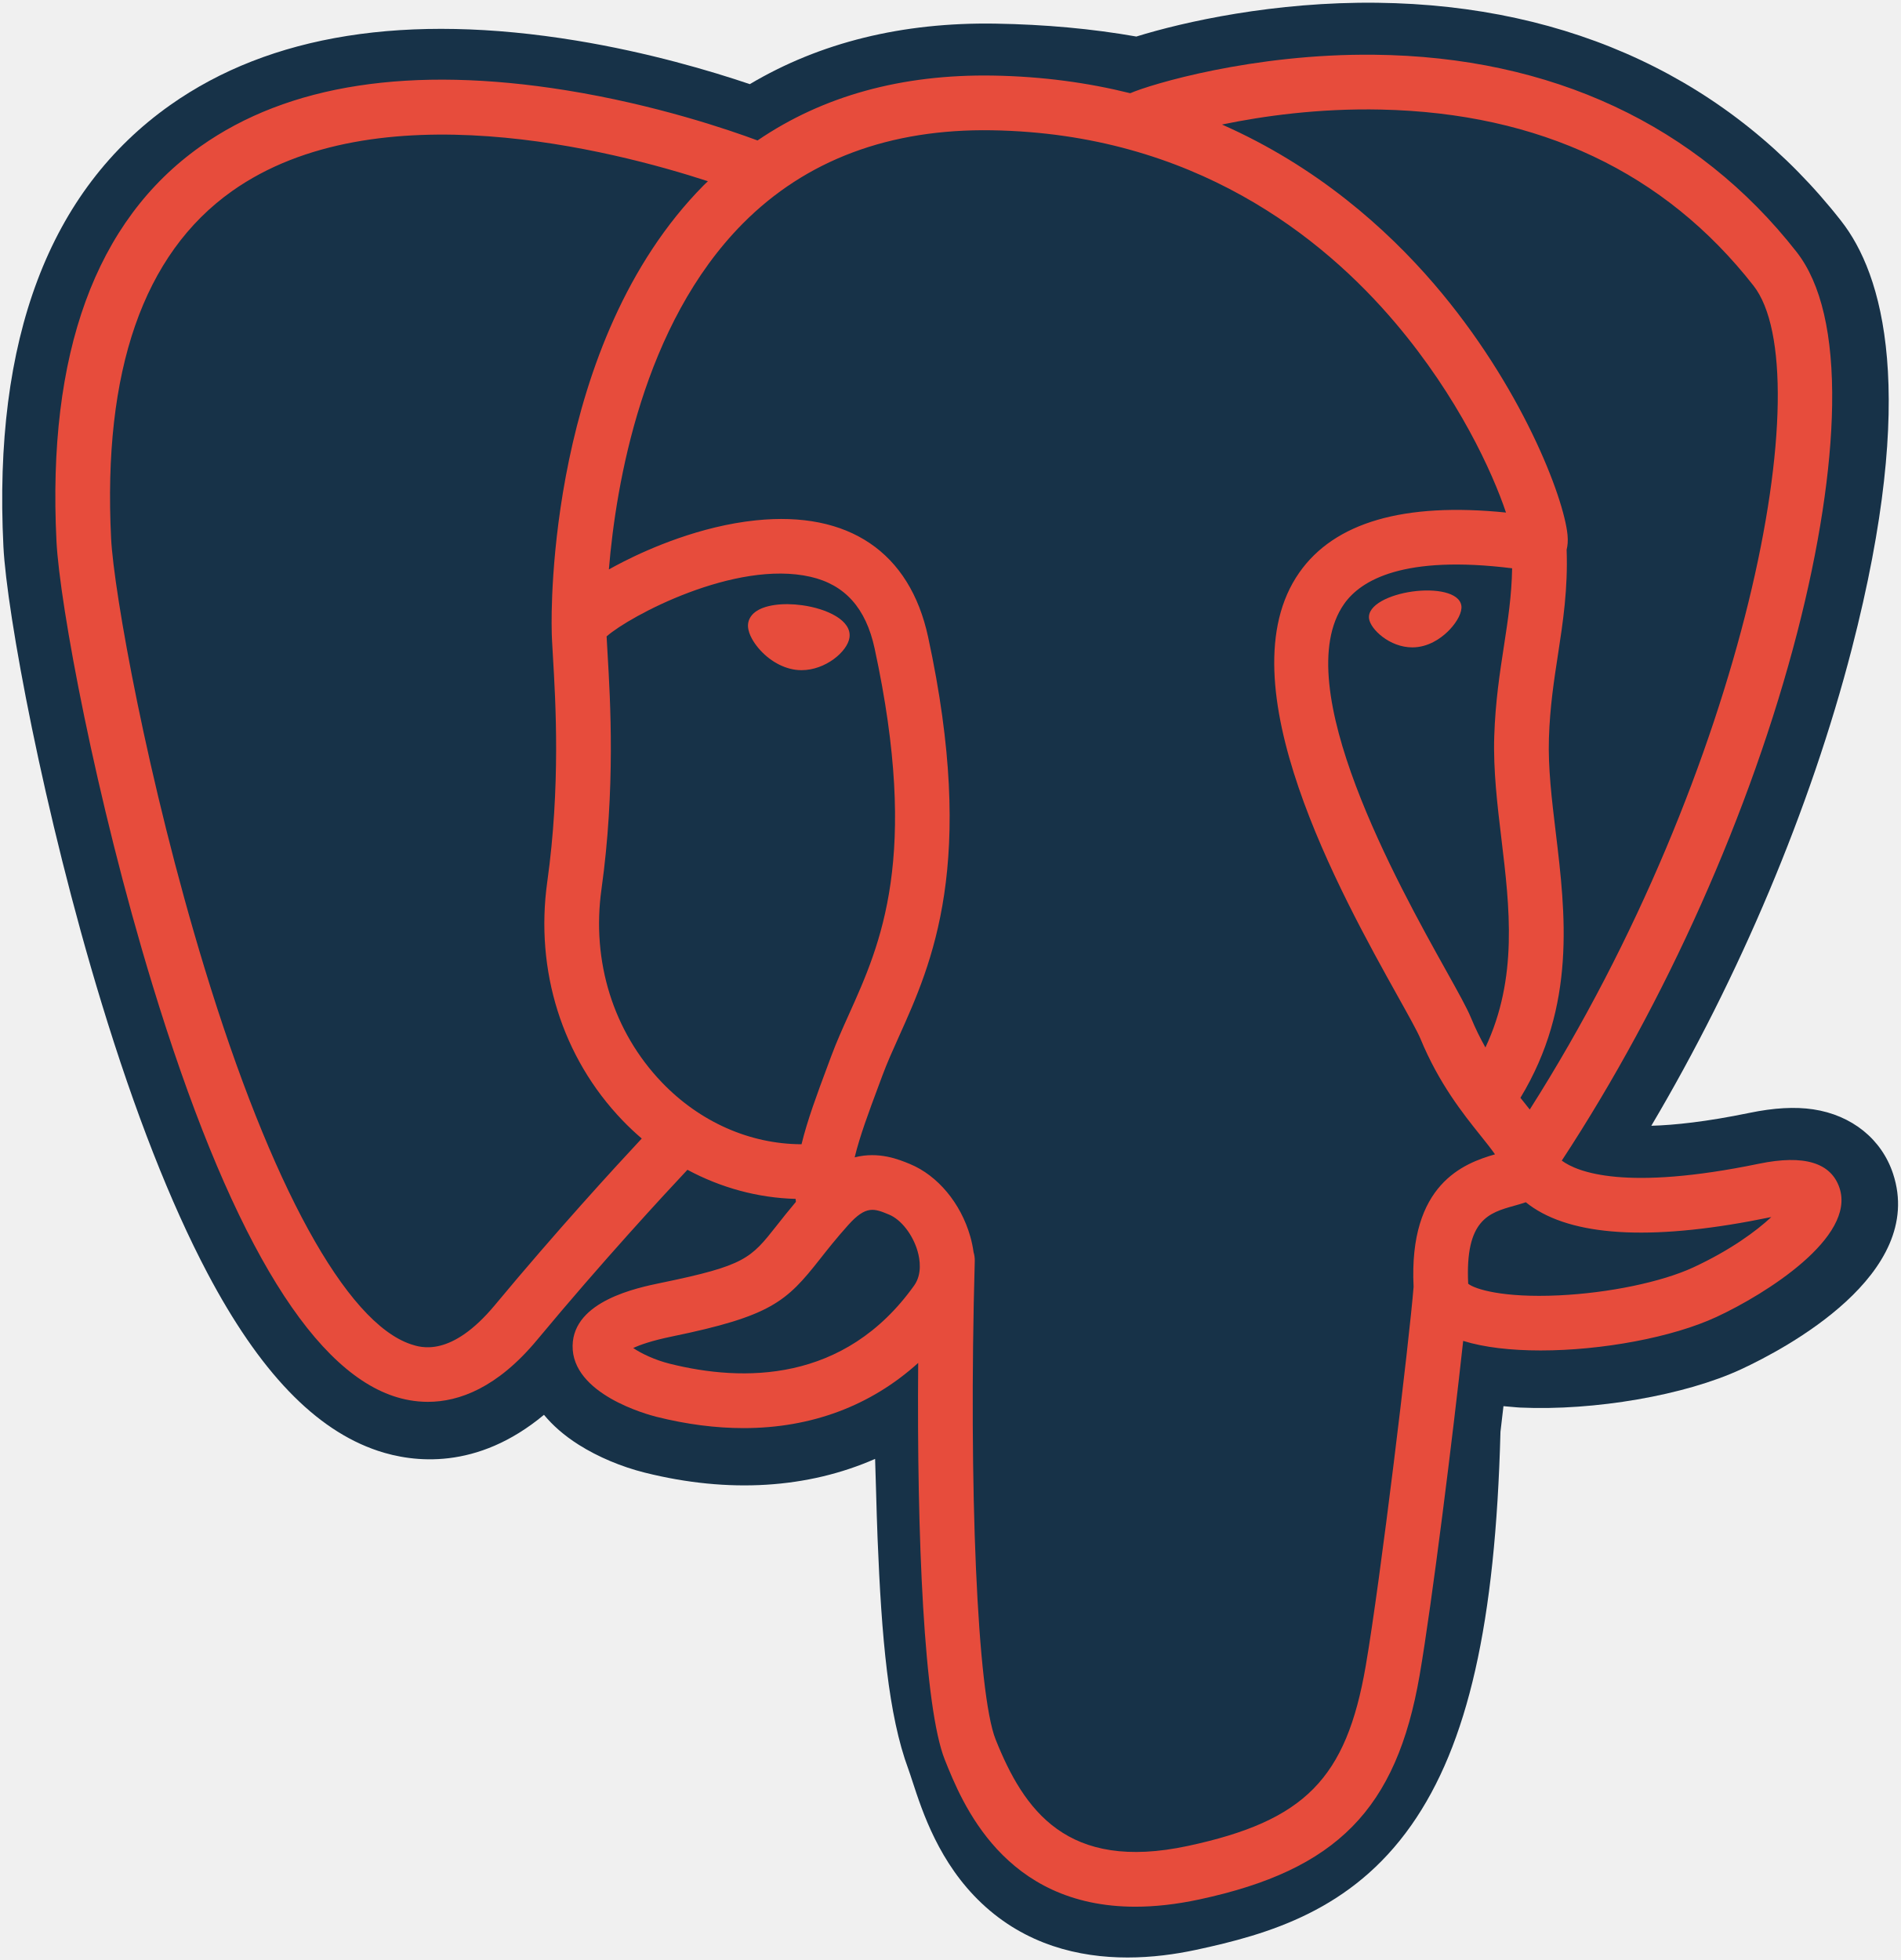
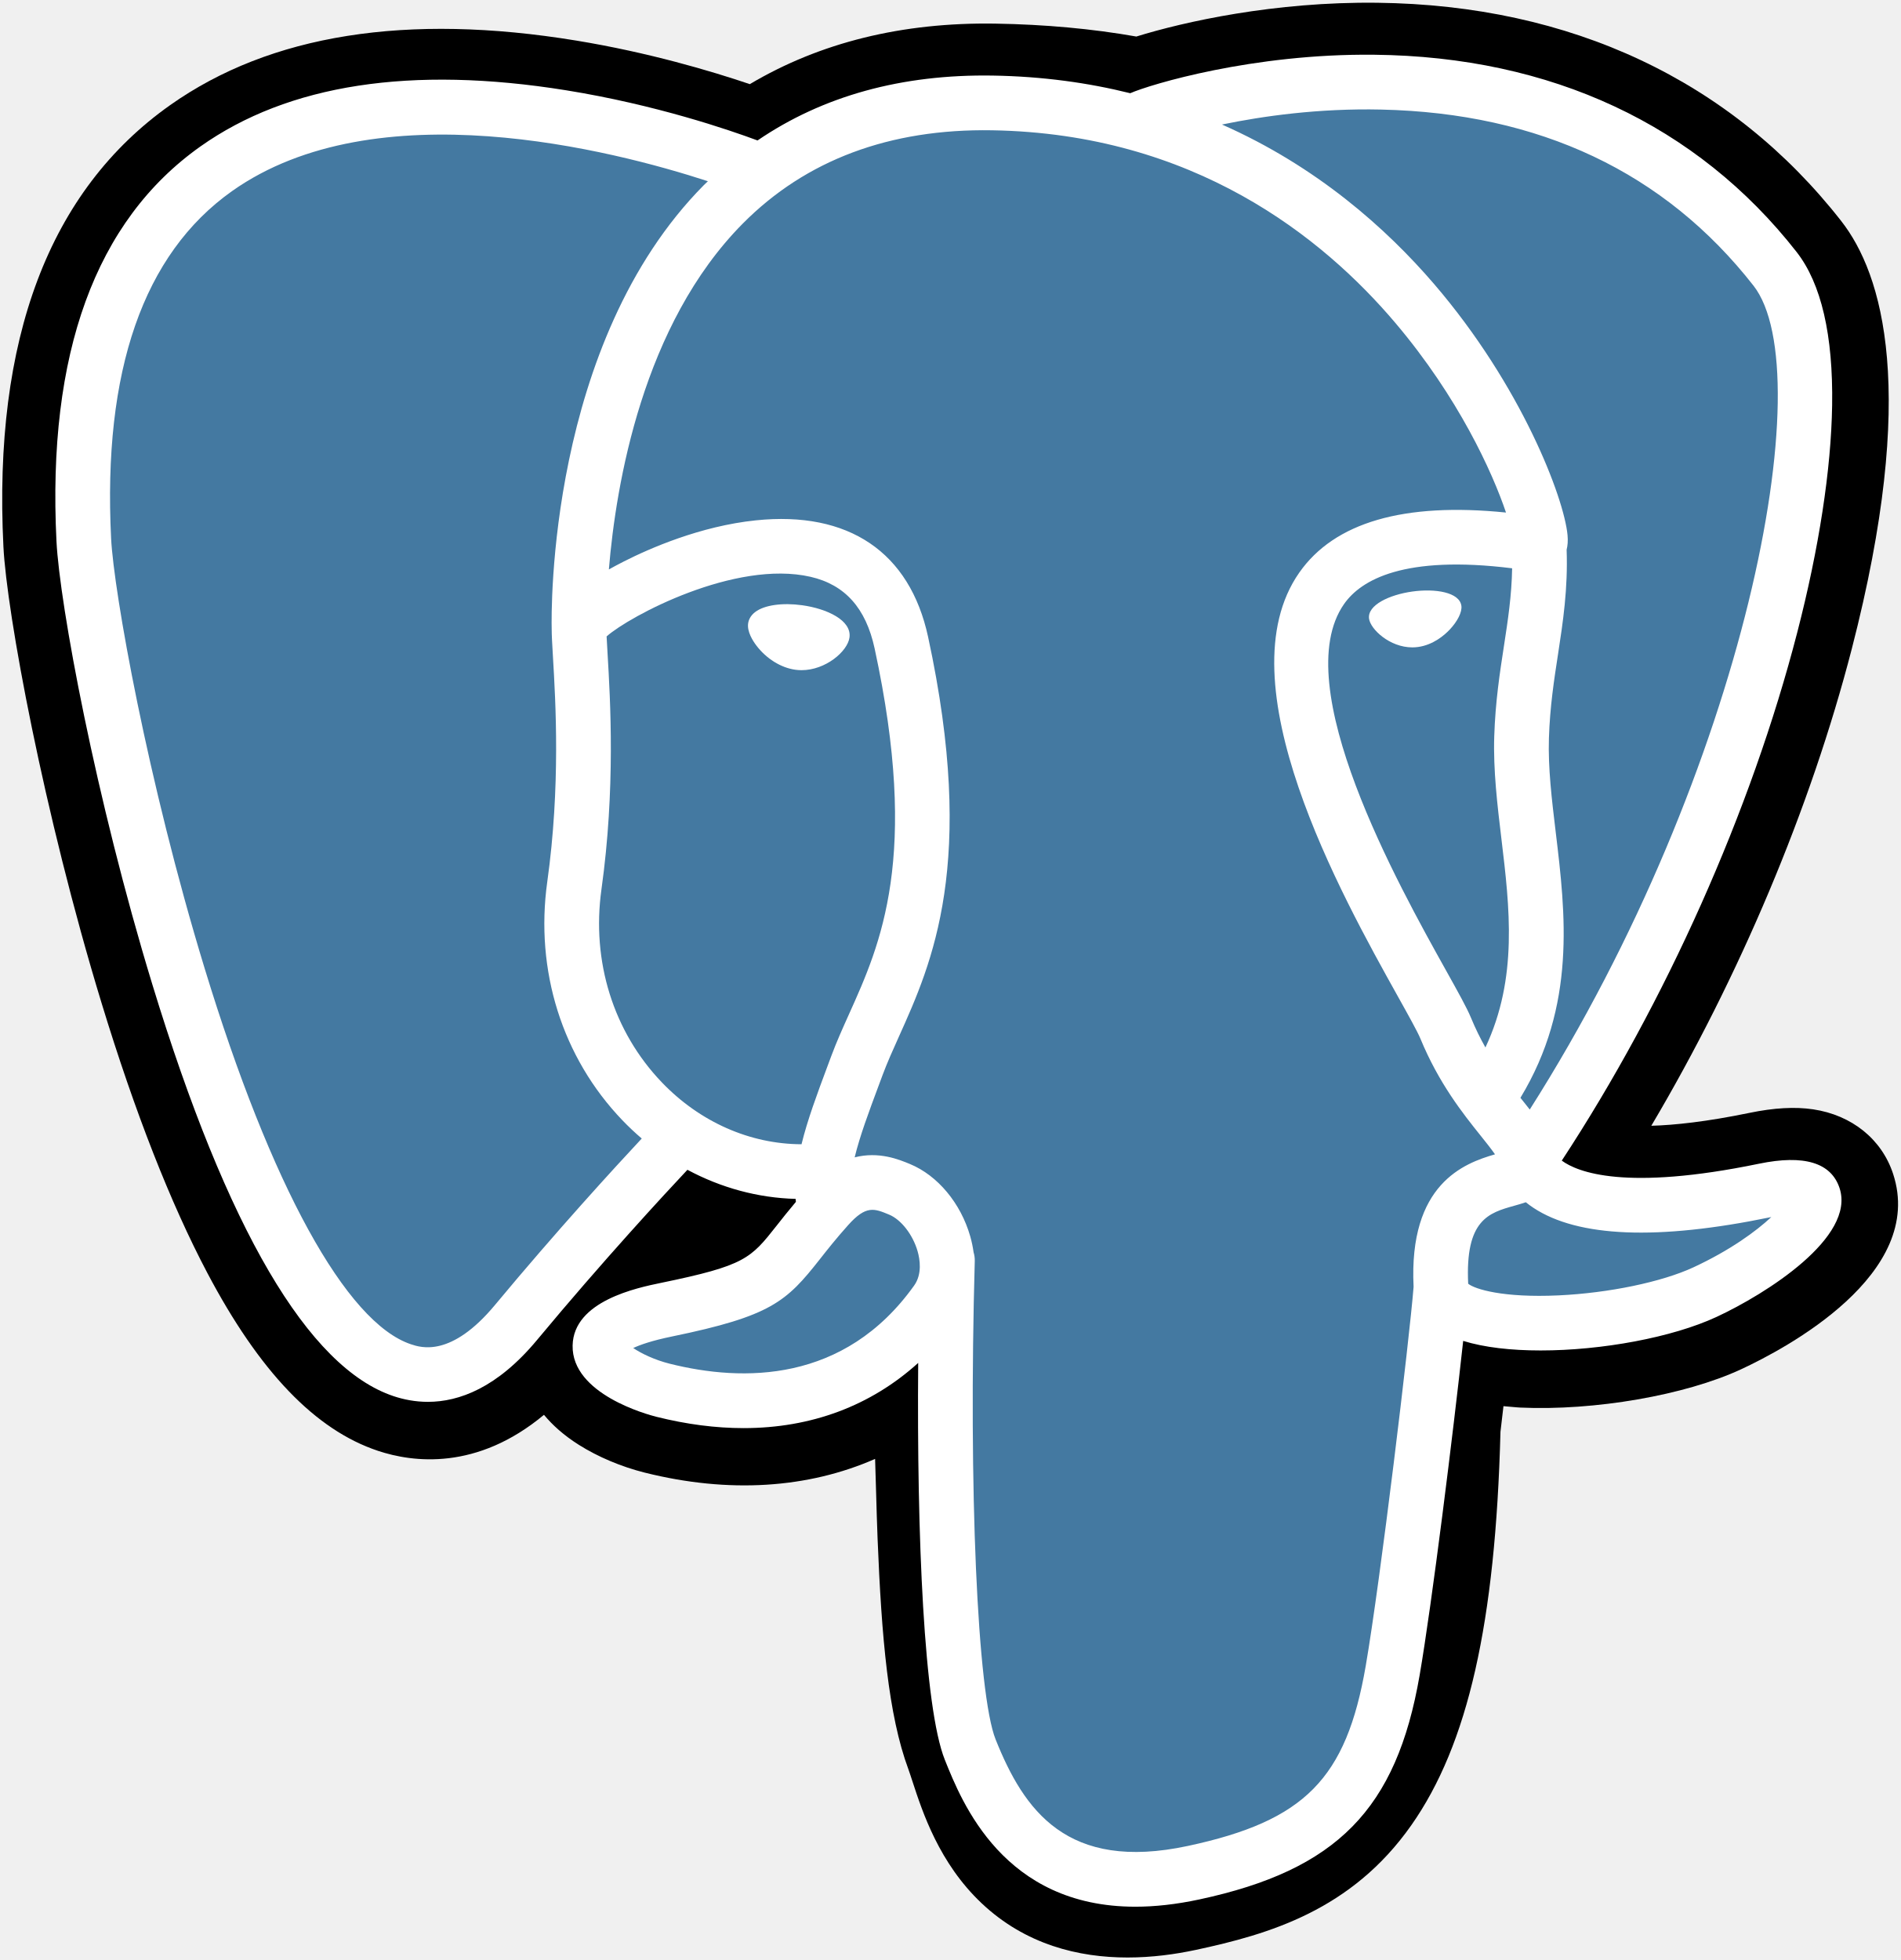
<svg xmlns="http://www.w3.org/2000/svg" role="img" viewBox="0 0 256 264">
  <g>
-     <path fill="#173248" d="M255.008,158.086 C253.473,153.437 249.452,150.199 244.252,149.422 C241.8,149.056 238.992,149.212 235.669,149.897 C229.877,151.092 225.58,151.547 222.444,151.635 C234.281,131.65 243.906,108.86 249.447,87.407 C258.406,52.718 253.619,36.915 248.024,29.767 C233.217,10.848 211.614,0.683 185.552,0.372 C171.649,0.202 159.444,2.947 153.077,4.921 C147.149,3.875 140.775,3.291 134.086,3.183 C121.55,2.983 110.473,5.716 101.008,11.333 C95.767,9.561 87.358,7.063 77.646,5.469 C54.804,1.719 36.394,4.641 22.928,14.154 C6.622,25.672 -0.937,45.684 0.461,73.634 C0.905,82.508 5.869,109.508 13.685,135.114 C18.177,149.832 22.967,162.054 27.922,171.444 C34.949,184.759 42.468,192.6 50.909,195.416 C55.64,196.992 64.236,198.096 73.277,190.567 C74.423,191.954 75.952,193.333 77.981,194.614 C80.558,196.239 83.709,197.567 86.856,198.354 C98.197,201.189 108.82,200.48 117.883,196.506 C117.939,198.118 117.982,199.658 118.018,200.988 C118.079,203.145 118.138,205.26 118.217,207.238 C118.754,220.612 119.664,231.011 122.36,238.287 C122.508,238.688 122.707,239.297 122.917,239.944 C124.262,244.062 126.511,250.956 132.233,256.355 C138.158,261.948 145.325,263.663 151.889,263.663 C155.181,263.663 158.322,263.231 161.077,262.641 C170.897,260.536 182.05,257.33 190.118,245.842 C197.746,234.982 201.454,218.625 202.125,192.851 C202.212,192.123 202.292,191.427 202.369,190.764 C202.422,190.316 202.475,189.859 202.529,189.402 L204.326,189.56 L204.789,189.591 C214.791,190.047 227.021,187.926 234.532,184.437 C240.467,181.683 259.486,171.642 255.008,158.086" />
-     <path fill="#173248" d="M237.906,160.722 C208.166,166.857 206.121,156.788 206.121,156.788 C237.522,110.195 250.648,51.052 239.32,36.577 C208.417,-2.908 154.922,15.766 154.029,16.25 L153.742,16.302 C147.866,15.082 141.291,14.356 133.9,14.235 C120.444,14.014 110.236,17.763 102.49,23.637 C102.49,23.637 7.06,-15.677 11.499,73.081 C12.443,91.963 38.563,215.954 69.717,178.503 C81.104,164.808 92.106,153.229 92.106,153.229 C97.571,156.859 104.113,158.711 110.971,158.046 L111.504,157.594 C111.338,159.294 111.414,160.957 111.717,162.926 C103.691,171.893 106.05,173.467 90.006,176.77 C73.771,180.116 83.308,186.072 89.535,187.629 C97.084,189.517 114.548,192.191 126.348,175.672 L125.878,177.557 C129.022,180.076 131.23,193.94 130.86,206.509 C130.49,219.077 130.243,227.706 132.721,234.446 C135.199,241.186 137.668,256.351 158.76,251.832 C176.383,248.055 185.516,238.268 186.787,221.943 C187.688,210.336 189.729,212.052 189.857,201.675 L191.494,196.763 C193.381,181.03 191.794,175.954 202.651,178.315 L205.29,178.547 C213.282,178.91 223.741,177.261 229.88,174.408 C243.098,168.274 250.938,158.031 237.904,160.722 L237.906,160.722" />
-     <path fill="#E74C3C" d="M108.076,81.525 C105.397,81.152 102.969,81.497 101.741,82.427 C101.05,82.95 100.837,83.556 100.779,83.973 C100.625,85.078 101.4,86.3 101.875,86.93 C103.221,88.714 105.187,89.94 107.133,90.21 C107.415,90.249 107.696,90.268 107.975,90.268 C111.22,90.268 114.171,87.741 114.431,85.876 C114.756,83.54 111.365,81.983 108.076,81.525" />
-     <path fill="#E74C3C" d="M196.86,81.599 L196.86,81.599 C196.604,79.768 193.346,79.246 190.254,79.676 C187.166,80.106 184.172,81.5 184.422,83.335 C184.623,84.762 187.199,87.198 190.249,87.198 C190.507,87.198 190.767,87.181 191.029,87.144 C193.065,86.862 194.559,85.569 195.268,84.824 C196.35,83.688 196.975,82.422 196.86,81.599" />
-     <path fill="#E74C3C" d="M247.802,160.025 C246.668,156.596 243.018,155.493 236.954,156.745 C218.949,160.461 212.501,157.887 210.384,156.328 C224.379,135.007 235.892,109.236 242.103,85.191 C245.045,73.801 246.67,63.223 246.803,54.602 C246.95,45.138 245.338,38.184 242.014,33.936 C228.612,16.811 208.942,7.625 185.132,7.373 C168.763,7.189 154.933,11.378 152.252,12.556 C146.606,11.152 140.451,10.29 133.75,10.18 C121.462,9.981 110.84,12.923 102.046,18.919 C98.226,17.498 88.354,14.109 76.281,12.164 C55.409,8.803 38.823,11.35 26.987,19.735 C12.864,29.741 6.344,47.627 7.607,72.894 C8.032,81.396 12.876,107.548 20.52,132.593 C30.582,165.557 41.519,184.218 53.028,188.057 C54.375,188.506 55.929,188.82 57.641,188.82 C61.839,188.82 66.986,186.928 72.341,180.49 C81.236,169.789 89.541,160.822 92.602,157.564 C97.126,159.992 102.096,161.348 107.179,161.484 C107.188,161.617 107.202,161.75 107.214,161.882 C106.194,163.092 105.357,164.152 104.644,165.057 C101.122,169.528 100.389,170.459 89.052,172.793 C85.827,173.459 77.261,175.224 77.136,181.228 C77,187.788 87.261,190.543 88.43,190.835 C92.504,191.855 96.429,192.358 100.172,192.358 C109.275,192.357 117.286,189.366 123.688,183.577 C123.491,206.963 124.466,230.007 127.274,237.028 C129.573,242.776 135.192,256.823 152.938,256.822 C155.542,256.822 158.408,256.519 161.561,255.843 C180.082,251.872 188.125,243.687 191.236,225.64 C192.901,215.995 195.758,192.964 197.102,180.61 C199.938,181.495 203.589,181.9 207.536,181.899 C215.768,181.899 225.267,180.15 231.224,177.385 C237.916,174.277 249.992,166.651 247.802,160.025 L247.802,160.025 Z M203.696,76.545 C203.635,80.192 203.133,83.503 202.601,86.959 C202.028,90.676 201.436,94.519 201.287,99.184 C201.14,103.724 201.707,108.445 202.255,113.009 C203.363,122.228 204.5,131.721 200.099,141.087 C199.415,139.872 198.754,138.546 198.149,137.078 C197.602,135.752 196.414,133.622 194.77,130.674 C188.37,119.198 173.385,92.324 181.056,81.358 C183.341,78.094 189.14,74.738 203.696,76.545 L203.696,76.545 Z M186.052,14.758 C207.386,15.229 224.261,23.21 236.21,38.478 C245.374,50.189 235.283,103.476 206.07,149.447 C205.781,149.08 205.488,148.71 205.184,148.33 C205.063,148.178 204.939,148.024 204.814,147.868 C212.363,135.401 210.887,123.066 209.573,112.13 C209.033,107.642 208.524,103.403 208.653,99.421 C208.787,95.2 209.345,91.581 209.885,88.081 C210.548,83.768 211.223,79.305 211.037,74.044 C211.176,73.492 211.232,72.84 211.159,72.066 C210.684,67.021 204.924,51.922 193.184,38.255 C186.762,30.781 177.397,22.416 164.61,16.774 C170.11,15.634 177.631,14.571 186.052,14.758 L186.052,14.758 Z M66.674,175.778 C60.774,182.872 56.7,181.512 55.36,181.066 C46.629,178.154 36.5,159.702 27.569,130.442 C19.841,105.124 15.325,79.665 14.967,72.526 C13.839,49.948 19.312,34.213 31.235,25.757 C50.639,11.997 82.541,20.233 95.36,24.41 C95.176,24.592 94.984,24.762 94.802,24.947 C73.766,46.191 74.265,82.488 74.317,84.706 C74.315,85.562 74.387,86.774 74.485,88.441 C74.847,94.546 75.521,105.908 73.721,118.775 C72.049,130.732 75.735,142.435 83.832,150.884 C84.67,151.758 85.545,152.58 86.449,153.352 C82.845,157.212 75.012,165.748 66.674,175.778 L66.674,175.778 Z M89.153,145.785 C82.627,138.975 79.663,129.503 81.02,119.796 C82.92,106.203 82.219,94.365 81.842,88.005 C81.789,87.115 81.743,86.335 81.715,85.72 C84.788,82.995 99.029,75.365 109.184,77.692 C113.819,78.753 116.643,81.909 117.817,87.337 C123.893,115.44 118.621,127.153 114.385,136.566 C113.512,138.505 112.687,140.338 111.983,142.234 L111.437,143.7 C110.055,147.406 108.769,150.852 107.972,154.124 C101.034,154.103 94.285,151.14 89.153,145.785 L89.153,145.785 Z M90.218,183.685 C88.192,183.179 86.37,182.3 85.301,181.571 C86.194,181.15 87.783,180.579 90.539,180.012 C103.876,177.266 105.936,175.328 110.434,169.617 C111.465,168.308 112.634,166.823 114.253,165.015 C114.253,165.014 114.254,165.014 114.255,165.013 C116.666,162.313 117.769,162.771 119.769,163.601 C121.39,164.272 122.969,166.303 123.609,168.539 C123.912,169.595 124.252,171.6 123.139,173.159 C113.743,186.315 100.051,186.146 90.218,183.685 L90.218,183.685 Z M160.017,248.637 C143.701,252.133 137.924,243.808 134.117,234.291 C131.66,228.147 130.452,200.44 131.309,169.844 C131.32,169.437 131.262,169.043 131.15,168.674 C131.052,167.96 130.902,167.238 130.694,166.512 C129.42,162.06 126.315,158.336 122.59,156.792 C121.11,156.179 118.394,155.054 115.13,155.889 C115.826,153.021 117.033,149.782 118.342,146.275 L118.891,144.8 C119.509,143.137 120.285,141.414 121.105,139.59 C125.538,129.742 131.609,116.253 125.02,85.78 C122.552,74.366 114.31,68.792 101.816,70.087 C94.325,70.862 87.473,73.884 84.055,75.617 C83.32,75.989 82.648,76.349 82.02,76.699 C82.974,65.199 86.578,43.707 100.061,30.11 C108.549,21.549 119.854,17.321 133.628,17.549 C160.769,17.993 178.172,31.921 187.994,43.528 C196.458,53.529 201.041,63.604 202.87,69.037 C189.115,67.639 179.76,70.354 175.018,77.134 C164.701,91.882 180.662,120.506 188.333,134.263 C189.74,136.784 190.954,138.963 191.336,139.889 C193.834,145.943 197.068,149.985 199.429,152.935 C200.153,153.839 200.855,154.716 201.389,155.482 C197.223,156.683 189.74,159.458 190.422,173.329 C189.872,180.289 185.961,212.875 183.974,224.388 C181.351,239.598 175.754,245.263 160.017,248.637 L160.017,248.637 Z M228.121,170.701 C223.861,172.678 216.732,174.162 209.96,174.48 C202.479,174.83 198.672,173.642 197.776,172.911 C197.355,164.267 200.573,163.364 203.978,162.408 C204.513,162.257 205.035,162.111 205.539,161.935 C205.852,162.19 206.195,162.443 206.571,162.691 C212.583,166.659 223.306,167.087 238.445,163.962 C238.5,163.951 238.556,163.94 238.611,163.929 C236.569,165.838 233.075,168.4 228.121,170.701 L228.121,170.701 Z" />
+     <path fill="#000" d="M255.008,158.086 C253.473,153.437 249.452,150.199 244.252,149.422 C241.8,149.056 238.992,149.212 235.669,149.897 C229.877,151.092 225.58,151.547 222.444,151.635 C234.281,131.65 243.906,108.86 249.447,87.407 C258.406,52.718 253.619,36.915 248.024,29.767 C233.217,10.848 211.614,0.683 185.552,0.372 C171.649,0.202 159.444,2.947 153.077,4.921 C147.149,3.875 140.775,3.291 134.086,3.183 C121.55,2.983 110.473,5.716 101.008,11.333 C95.767,9.561 87.358,7.063 77.646,5.469 C54.804,1.719 36.394,4.641 22.928,14.154 C6.622,25.672 -0.937,45.684 0.461,73.634 C0.905,82.508 5.869,109.508 13.685,135.114 C18.177,149.832 22.967,162.054 27.922,171.444 C34.949,184.759 42.468,192.6 50.909,195.416 C55.64,196.992 64.236,198.096 73.277,190.567 C74.423,191.954 75.952,193.333 77.981,194.614 C80.558,196.239 83.709,197.567 86.856,198.354 C98.197,201.189 108.82,200.48 117.883,196.506 C117.939,198.118 117.982,199.658 118.018,200.988 C118.079,203.145 118.138,205.26 118.217,207.238 C118.754,220.612 119.664,231.011 122.36,238.287 C122.508,238.688 122.707,239.297 122.917,239.944 C124.262,244.062 126.511,250.956 132.233,256.355 C138.158,261.948 145.325,263.663 151.889,263.663 C155.181,263.663 158.322,263.231 161.077,262.641 C170.897,260.536 182.05,257.33 190.118,245.842 C197.746,234.982 201.454,218.625 202.125,192.851 C202.212,192.123 202.292,191.427 202.369,190.764 C202.422,190.316 202.475,189.859 202.529,189.402 L204.326,189.56 L204.789,189.591 C214.791,190.047 227.021,187.926 234.532,184.437 C240.467,181.683 259.486,171.642 255.008,158.086" />
+     <path fill="#4479A1" d="M237.906,160.722 C208.166,166.857 206.121,156.788 206.121,156.788 C237.522,110.195 250.648,51.052 239.32,36.577 C208.417,-2.908 154.922,15.766 154.029,16.25 L153.742,16.302 C147.866,15.082 141.291,14.356 133.9,14.235 C120.444,14.014 110.236,17.763 102.49,23.637 C102.49,23.637 7.06,-15.677 11.499,73.081 C12.443,91.963 38.563,215.954 69.717,178.503 C81.104,164.808 92.106,153.229 92.106,153.229 C97.571,156.859 104.113,158.711 110.971,158.046 L111.504,157.594 C111.338,159.294 111.414,160.957 111.717,162.926 C103.691,171.893 106.05,173.467 90.006,176.77 C73.771,180.116 83.308,186.072 89.535,187.629 C97.084,189.517 114.548,192.191 126.348,175.672 L125.878,177.557 C129.022,180.076 131.23,193.94 130.86,206.509 C130.49,219.077 130.243,227.706 132.721,234.446 C135.199,241.186 137.668,256.351 158.76,251.832 C176.383,248.055 185.516,238.268 186.787,221.943 C187.688,210.336 189.729,212.052 189.857,201.675 L191.494,196.763 C193.381,181.03 191.794,175.954 202.651,178.315 L205.29,178.547 C213.282,178.91 223.741,177.261 229.88,174.408 C243.098,168.274 250.938,158.031 237.904,160.722 L237.906,160.722" />
+     <path fill="#FFF" d="M108.076,81.525 C105.397,81.152 102.969,81.497 101.741,82.427 C101.05,82.95 100.837,83.556 100.779,83.973 C100.625,85.078 101.4,86.3 101.875,86.93 C103.221,88.714 105.187,89.94 107.133,90.21 C107.415,90.249 107.696,90.268 107.975,90.268 C111.22,90.268 114.171,87.741 114.431,85.876 C114.756,83.54 111.365,81.983 108.076,81.525" />
+     <path fill="#FFF" d="M196.86,81.599 L196.86,81.599 C196.604,79.768 193.346,79.246 190.254,79.676 C187.166,80.106 184.172,81.5 184.422,83.335 C184.623,84.762 187.199,87.198 190.249,87.198 C190.507,87.198 190.767,87.181 191.029,87.144 C193.065,86.862 194.559,85.569 195.268,84.824 C196.35,83.688 196.975,82.422 196.86,81.599" />
+     <path fill="#FFF" d="M247.802,160.025 C246.668,156.596 243.018,155.493 236.954,156.745 C218.949,160.461 212.501,157.887 210.384,156.328 C224.379,135.007 235.892,109.236 242.103,85.191 C245.045,73.801 246.67,63.223 246.803,54.602 C246.95,45.138 245.338,38.184 242.014,33.936 C228.612,16.811 208.942,7.625 185.132,7.373 C168.763,7.189 154.933,11.378 152.252,12.556 C146.606,11.152 140.451,10.29 133.75,10.18 C121.462,9.981 110.84,12.923 102.046,18.919 C98.226,17.498 88.354,14.109 76.281,12.164 C55.409,8.803 38.823,11.35 26.987,19.735 C12.864,29.741 6.344,47.627 7.607,72.894 C8.032,81.396 12.876,107.548 20.52,132.593 C30.582,165.557 41.519,184.218 53.028,188.057 C54.375,188.506 55.929,188.82 57.641,188.82 C61.839,188.82 66.986,186.928 72.341,180.49 C81.236,169.789 89.541,160.822 92.602,157.564 C97.126,159.992 102.096,161.348 107.179,161.484 C107.188,161.617 107.202,161.75 107.214,161.882 C106.194,163.092 105.357,164.152 104.644,165.057 C101.122,169.528 100.389,170.459 89.052,172.793 C85.827,173.459 77.261,175.224 77.136,181.228 C77,187.788 87.261,190.543 88.43,190.835 C92.504,191.855 96.429,192.358 100.172,192.358 C109.275,192.357 117.286,189.366 123.688,183.577 C123.491,206.963 124.466,230.007 127.274,237.028 C129.573,242.776 135.192,256.823 152.938,256.822 C155.542,256.822 158.408,256.519 161.561,255.843 C180.082,251.872 188.125,243.687 191.236,225.64 C192.901,215.995 195.758,192.964 197.102,180.61 C199.938,181.495 203.589,181.9 207.536,181.899 C215.768,181.899 225.267,180.15 231.224,177.385 C237.916,174.277 249.992,166.651 247.802,160.025 L247.802,160.025 Z M203.696,76.545 C203.635,80.192 203.133,83.503 202.601,86.959 C202.028,90.676 201.436,94.519 201.287,99.184 C201.14,103.724 201.707,108.445 202.255,113.009 C203.363,122.228 204.5,131.721 200.099,141.087 C199.415,139.872 198.754,138.546 198.149,137.078 C197.602,135.752 196.414,133.622 194.77,130.674 C188.37,119.198 173.385,92.324 181.056,81.358 C183.341,78.094 189.14,74.738 203.696,76.545 L203.696,76.545 Z M186.052,14.758 C207.386,15.229 224.261,23.21 236.21,38.478 C245.374,50.189 235.283,103.476 206.07,149.447 C205.781,149.08 205.488,148.71 205.184,148.33 C205.063,148.178 204.939,148.024 204.814,147.868 C212.363,135.401 210.887,123.066 209.573,112.13 C209.033,107.642 208.524,103.403 208.653,99.421 C208.787,95.2 209.345,91.581 209.885,88.081 C210.548,83.768 211.223,79.305 211.037,74.044 C211.176,73.492 211.232,72.84 211.159,72.066 C210.684,67.021 204.924,51.922 193.184,38.255 C186.762,30.781 177.397,22.416 164.61,16.774 C170.11,15.634 177.631,14.571 186.052,14.758 L186.052,14.758 Z M66.674,175.778 C60.774,182.872 56.7,181.512 55.36,181.066 C46.629,178.154 36.5,159.702 27.569,130.442 C19.841,105.124 15.325,79.665 14.967,72.526 C13.839,49.948 19.312,34.213 31.235,25.757 C50.639,11.997 82.541,20.233 95.36,24.41 C95.176,24.592 94.984,24.762 94.802,24.947 C73.766,46.191 74.265,82.488 74.317,84.706 C74.315,85.562 74.387,86.774 74.485,88.441 C74.847,94.546 75.521,105.908 73.721,118.775 C72.049,130.732 75.735,142.435 83.832,150.884 C84.67,151.758 85.545,152.58 86.449,153.352 C82.845,157.212 75.012,165.748 66.674,175.778 L66.674,175.778 Z M89.153,145.785 C82.627,138.975 79.663,129.503 81.02,119.796 C82.92,106.203 82.219,94.365 81.842,88.005 C81.789,87.115 81.743,86.335 81.715,85.72 C84.788,82.995 99.029,75.365 109.184,77.692 C113.819,78.753 116.643,81.909 117.817,87.337 C123.893,115.44 118.621,127.153 114.385,136.566 C113.512,138.505 112.687,140.338 111.983,142.234 L111.437,143.7 C110.055,147.406 108.769,150.852 107.972,154.124 C101.034,154.103 94.285,151.14 89.153,145.785 L89.153,145.785 Z M90.218,183.685 C88.192,183.179 86.37,182.3 85.301,181.571 C86.194,181.15 87.783,180.579 90.539,180.012 C103.876,177.266 105.936,175.328 110.434,169.617 C111.465,168.308 112.634,166.823 114.253,165.015 C114.253,165.014 114.254,165.014 114.255,165.013 C116.666,162.313 117.769,162.771 119.769,163.601 C121.39,164.272 122.969,166.303 123.609,168.539 C123.912,169.595 124.252,171.6 123.139,173.159 C113.743,186.315 100.051,186.146 90.218,183.685 L90.218,183.685 Z M160.017,248.637 C143.701,252.133 137.924,243.808 134.117,234.291 C131.66,228.147 130.452,200.44 131.309,169.844 C131.32,169.437 131.262,169.043 131.15,168.674 C131.052,167.96 130.902,167.238 130.694,166.512 C129.42,162.06 126.315,158.336 122.59,156.792 C121.11,156.179 118.394,155.054 115.13,155.889 C115.826,153.021 117.033,149.782 118.342,146.275 L118.891,144.8 C119.509,143.137 120.285,141.414 121.105,139.59 C125.538,129.742 131.609,116.253 125.02,85.78 C122.552,74.366 114.31,68.792 101.816,70.087 C94.325,70.862 87.473,73.884 84.055,75.617 C83.32,75.989 82.648,76.349 82.02,76.699 C82.974,65.199 86.578,43.707 100.061,30.11 C108.549,21.549 119.854,17.321 133.628,17.549 C160.769,17.993 178.172,31.921 187.994,43.528 C196.458,53.529 201.041,63.604 202.87,69.037 C189.115,67.639 179.76,70.354 175.018,77.134 C164.701,91.882 180.662,120.506 188.333,134.263 C189.74,136.784 190.954,138.963 191.336,139.889 C193.834,145.943 197.068,149.985 199.429,152.935 C200.153,153.839 200.855,154.716 201.389,155.482 C197.223,156.683 189.74,159.458 190.422,173.329 C189.872,180.289 185.961,212.875 183.974,224.388 C181.351,239.598 175.754,245.263 160.017,248.637 L160.017,248.637 Z M228.121,170.701 C223.861,172.678 216.732,174.162 209.96,174.48 C202.479,174.83 198.672,173.642 197.776,172.911 C197.355,164.267 200.573,163.364 203.978,162.408 C204.513,162.257 205.035,162.111 205.539,161.935 C205.852,162.19 206.195,162.443 206.571,162.691 C212.583,166.659 223.306,167.087 238.445,163.962 C238.5,163.951 238.556,163.94 238.611,163.929 C236.569,165.838 233.075,168.4 228.121,170.701 L228.121,170.701 Z" />
  </g>
</svg>
